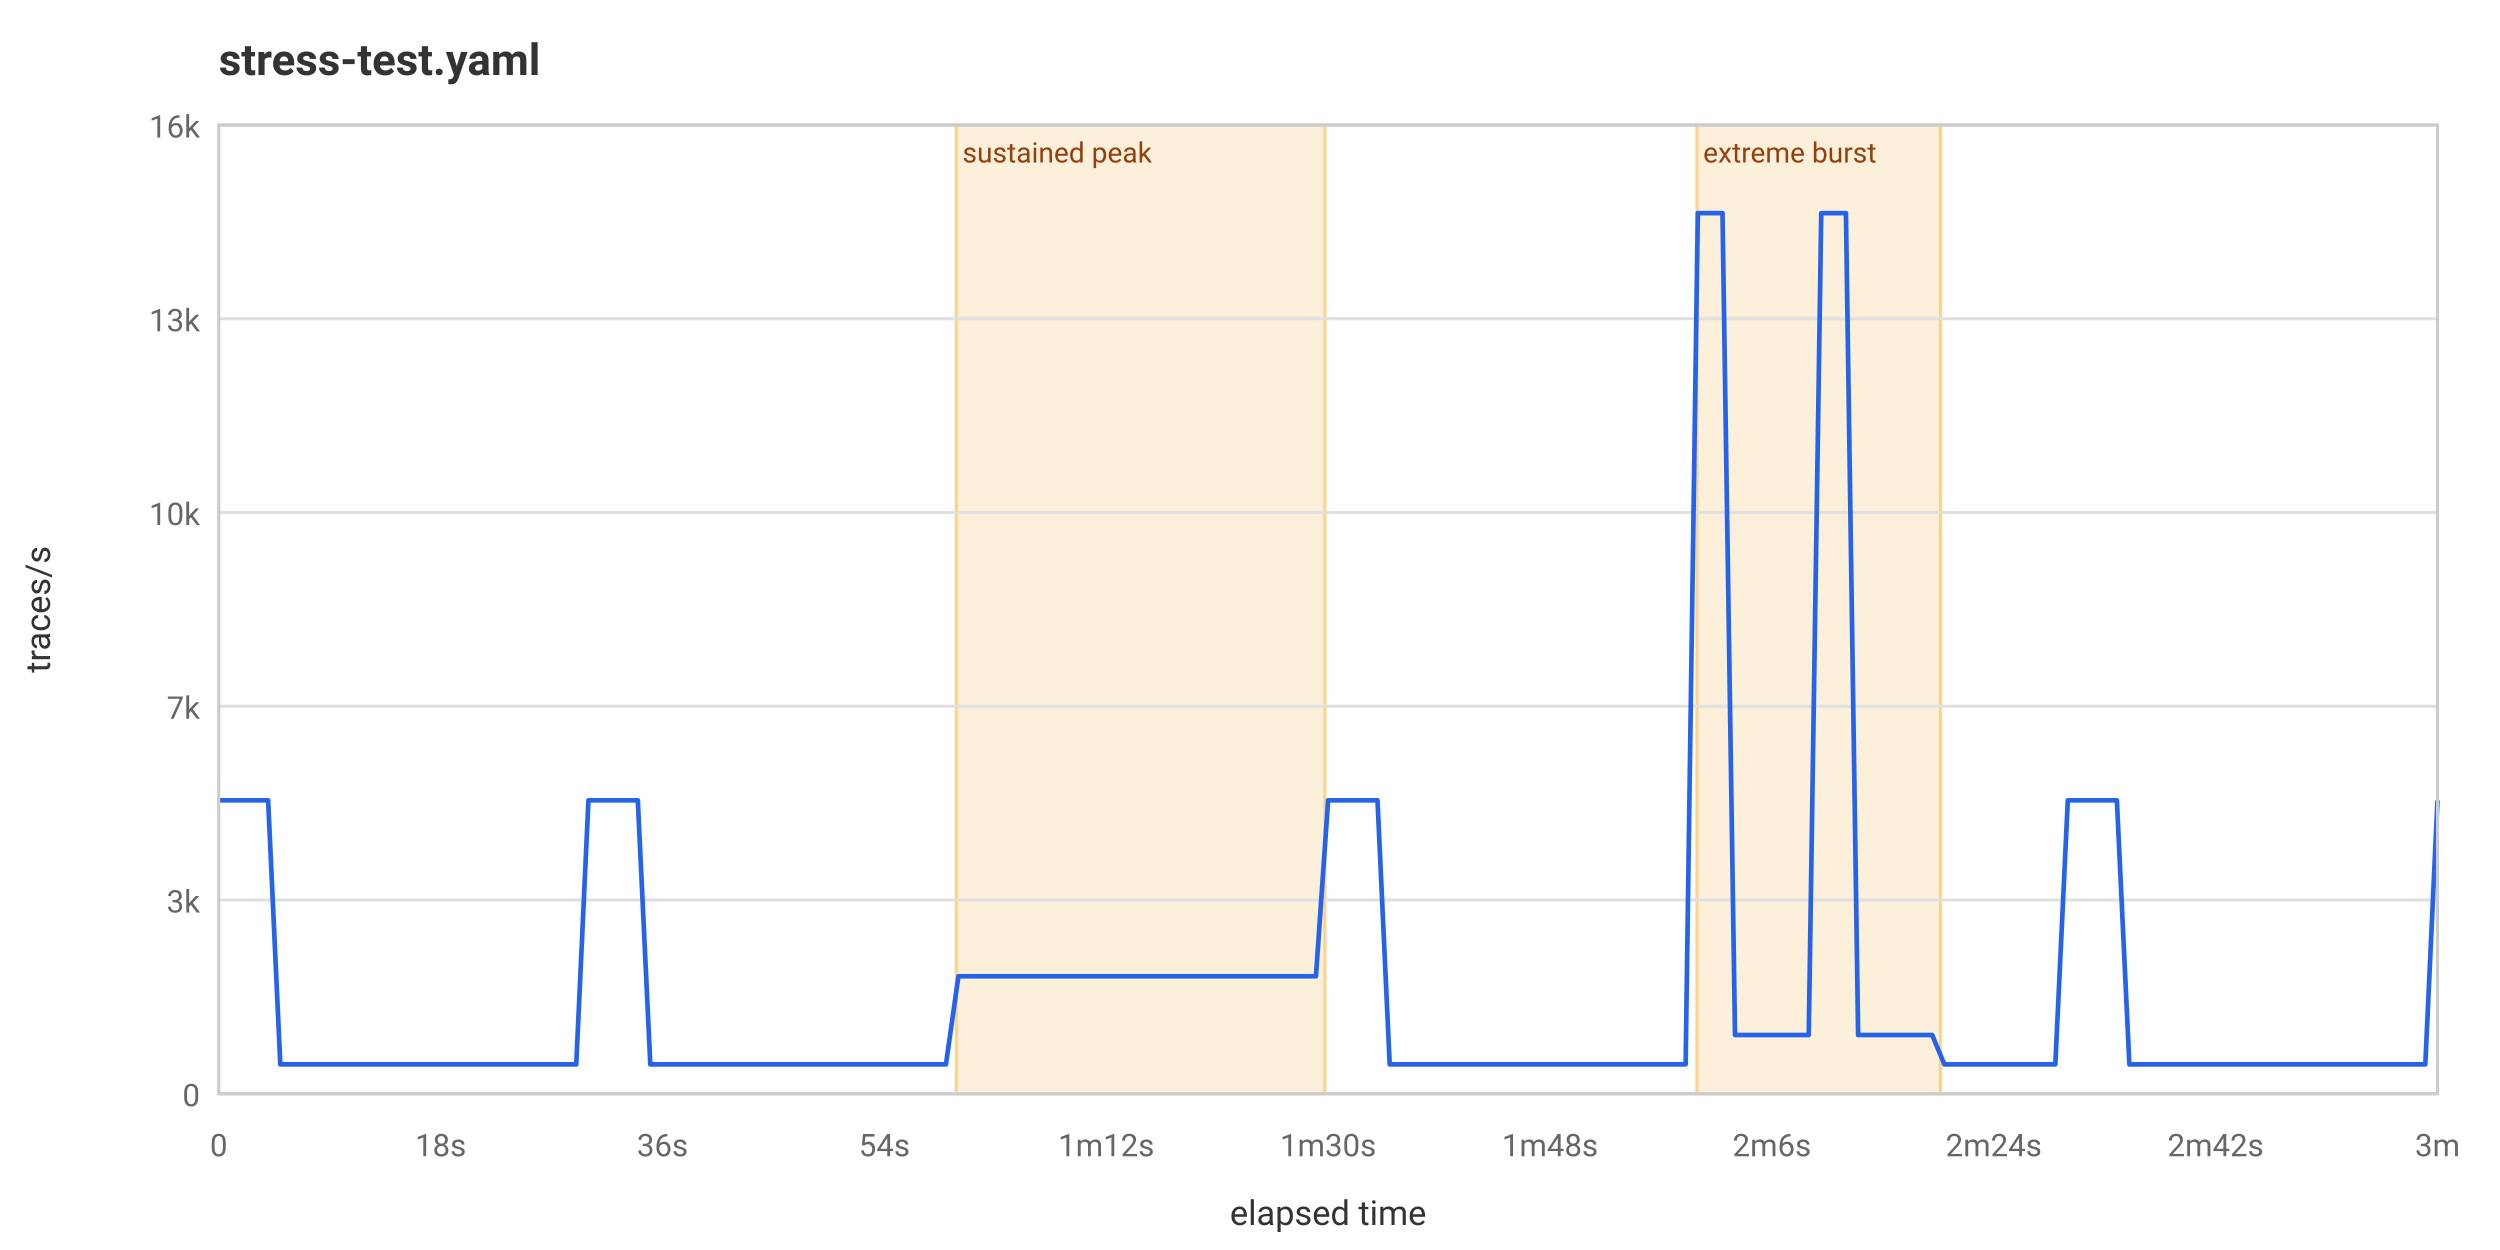
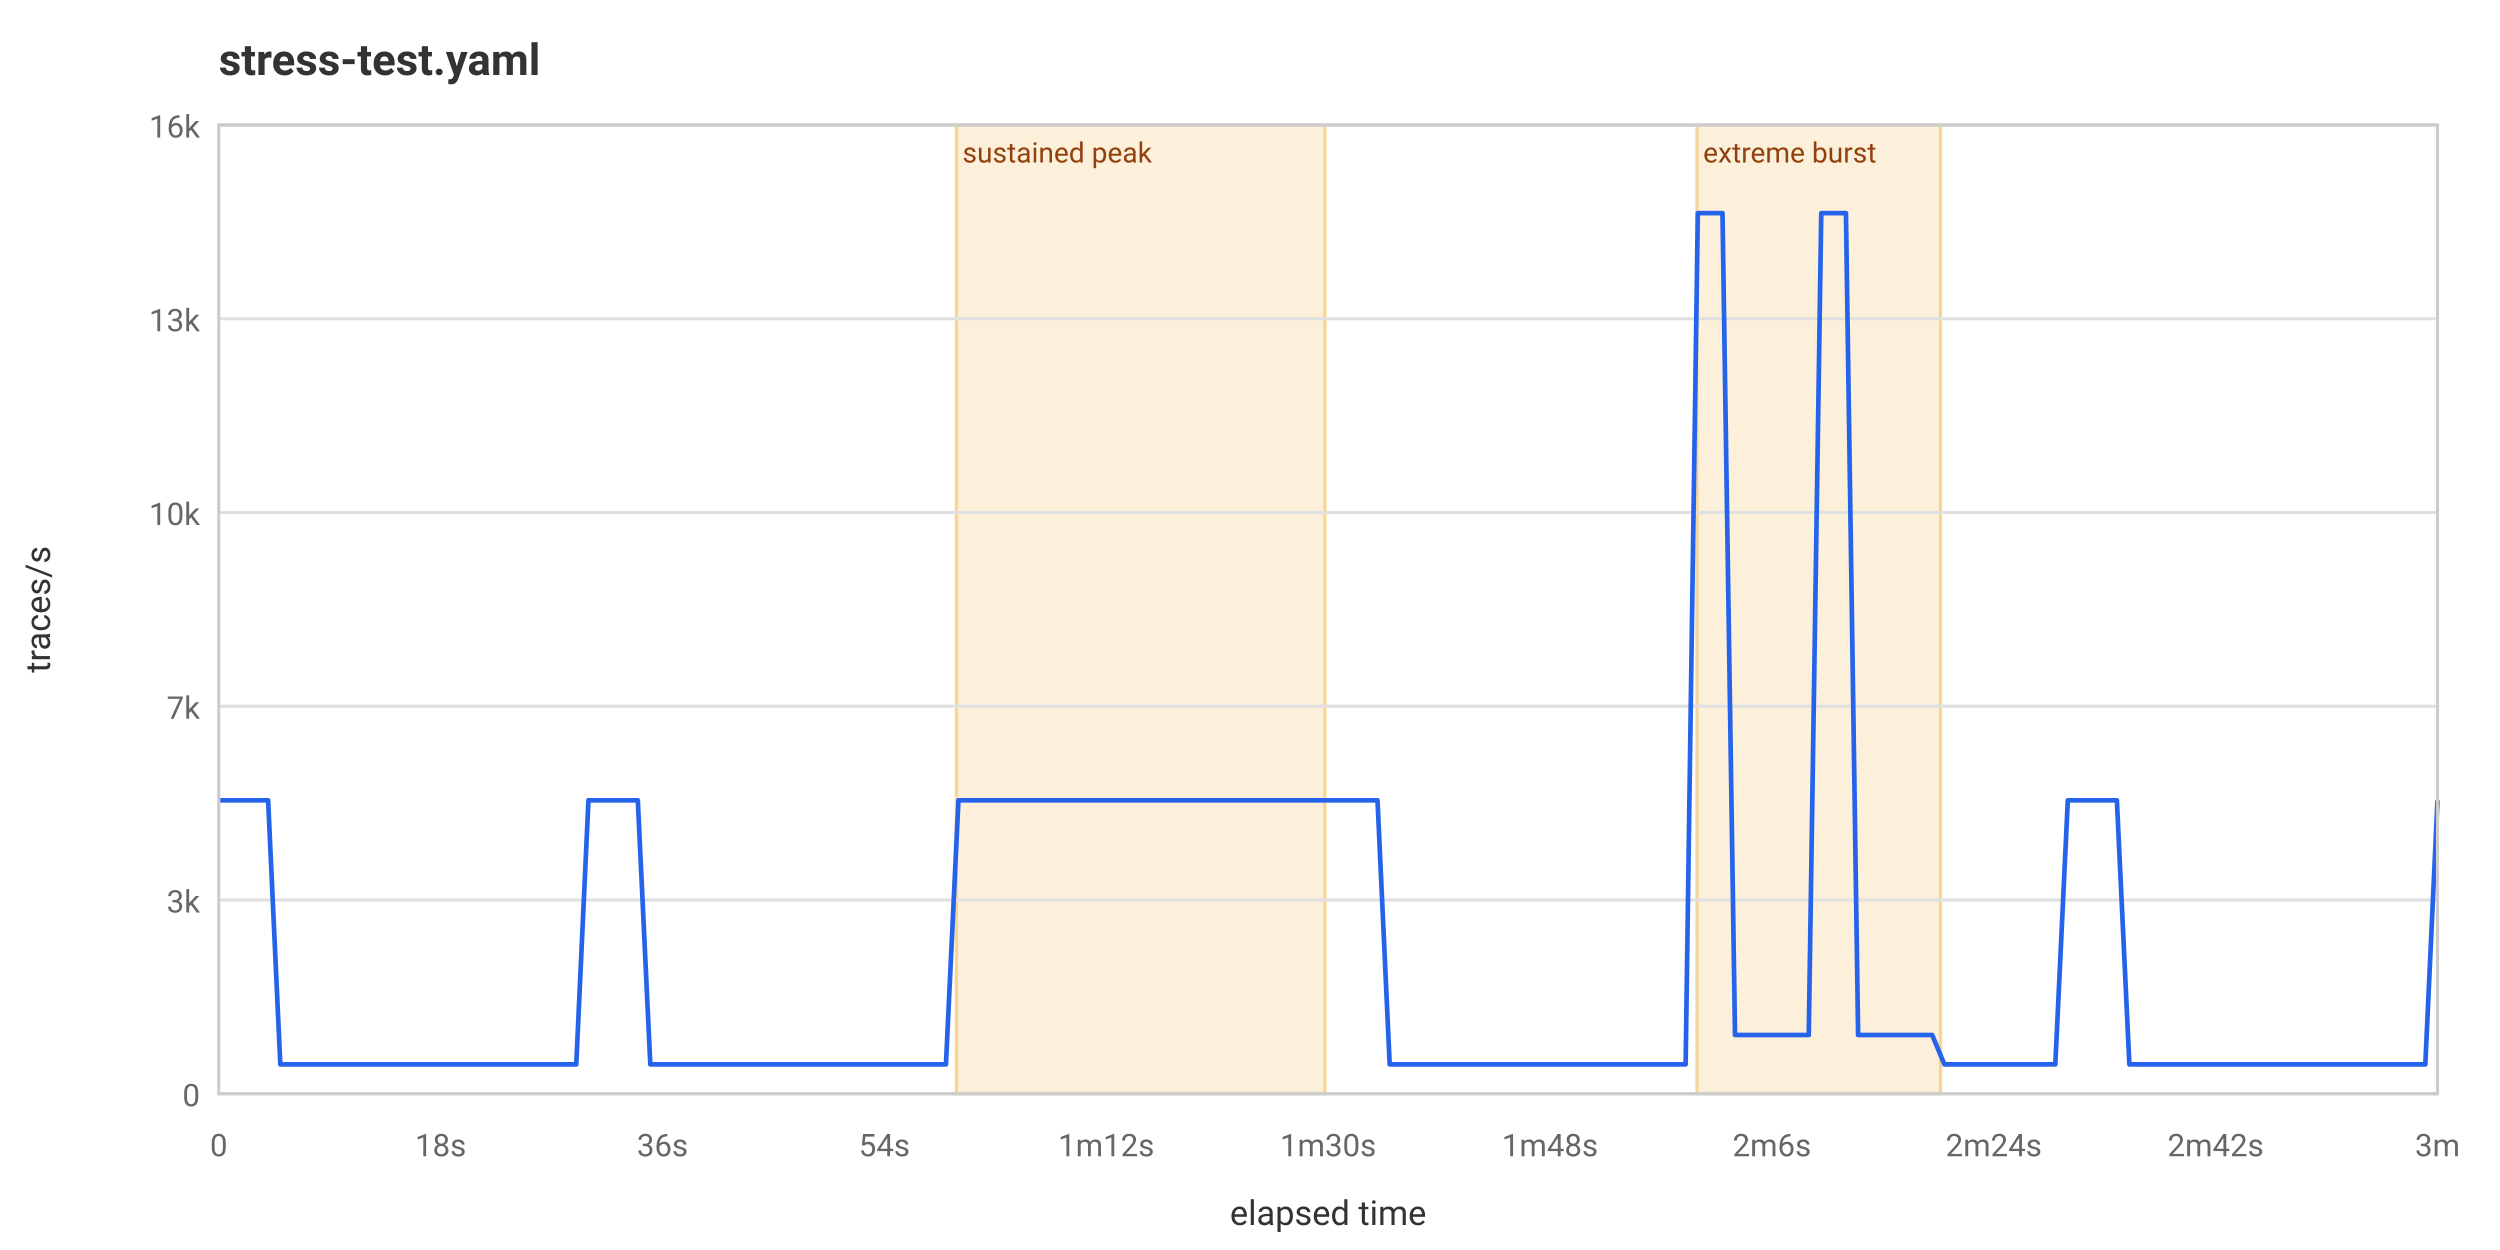
<svg xmlns="http://www.w3.org/2000/svg" viewBox="0 0 800 400" width="800" height="400">
  <style>
  text { font-family: -apple-system, 'Segoe UI', Roboto, sans-serif; fill: #333; }
  .title { font-size: 14px; font-weight: 600; }
  .axis-label { font-size: 11px; }
  .tick-label { font-size: 10px; fill: #666; }
  .grid { stroke: #e0e0e0; stroke-width: 1; }
  .rate-line { fill: none; stroke: #2563eb; stroke-width: 1.5; stroke-linejoin: round; }
  .scenario-rect { fill: #f59e0b; fill-opacity: 0.15; stroke: #f59e0b; stroke-width: 1; stroke-opacity: 0.4; }
  .scenario-label { font-size: 9px; fill: #92400e; }
</style>
  <rect width="800" height="400" fill="white" />
  <text x="70" y="24" class="title">stress-test.yaml</text>
  <rect x="306" y="40" width="118" height="310" class="scenario-rect" />
  <text x="308" y="52" class="scenario-label">sustained peak</text>
  <rect x="543" y="40" width="78" height="310" class="scenario-rect" />
  <text x="545" y="52" class="scenario-label">extreme burst</text>
  <line x1="70" y1="350" x2="780" y2="350" class="grid" />
  <text x="64" y="354" text-anchor="end" class="tick-label">0</text>
  <line x1="70" y1="288" x2="780" y2="288" class="grid" />
  <text x="64" y="292" text-anchor="end" class="tick-label">3k</text>
  <line x1="70" y1="226" x2="780" y2="226" class="grid" />
  <text x="64" y="230" text-anchor="end" class="tick-label">7k</text>
  <line x1="70" y1="164" x2="780" y2="164" class="grid" />
  <text x="64" y="168" text-anchor="end" class="tick-label">10k</text>
  <line x1="70" y1="102" x2="780" y2="102" class="grid" />
  <text x="64" y="106" text-anchor="end" class="tick-label">13k</text>
  <line x1="70" y1="40" x2="780" y2="40" class="grid" />
  <text x="64" y="44" text-anchor="end" class="tick-label">16k</text>
  <text x="70" y="370" text-anchor="middle" class="tick-label">0</text>
  <text x="141" y="370" text-anchor="middle" class="tick-label">18s</text>
  <text x="212" y="370" text-anchor="middle" class="tick-label">36s</text>
  <text x="283" y="370" text-anchor="middle" class="tick-label">54s</text>
  <text x="354" y="370" text-anchor="middle" class="tick-label">1m12s</text>
  <text x="425" y="370" text-anchor="middle" class="tick-label">1m30s</text>
  <text x="496" y="370" text-anchor="middle" class="tick-label">1m48s</text>
  <text x="567" y="370" text-anchor="middle" class="tick-label">2m6s</text>
  <text x="638" y="370" text-anchor="middle" class="tick-label">2m24s</text>
  <text x="709" y="370" text-anchor="middle" class="tick-label">2m42s</text>
  <text x="780" y="370" text-anchor="middle" class="tick-label">3m</text>
  <text x="425" y="392" text-anchor="middle" class="axis-label">elapsed time</text>
  <text x="16" y="195" text-anchor="middle" transform="rotate(-90,16,195)" class="axis-label">traces/s</text>
-   <polyline points="70.0,256.1 73.9,256.1 77.9,256.1 81.8,256.1 85.8,256.1 89.7,340.6 93.7,340.6 97.6,340.6 101.6,340.6 105.5,340.6 109.4,340.6 113.4,340.6 117.3,340.6 121.3,340.6 125.2,340.6 129.2,340.6 133.1,340.6 137.1,340.6 141.0,340.6 144.9,340.6 148.9,340.6 152.8,340.6 156.8,340.6 160.7,340.6 164.7,340.6 168.6,340.6 172.6,340.6 176.5,340.6 180.4,340.6 184.4,340.6 188.3,256.1 192.3,256.1 196.2,256.1 200.2,256.1 204.1,256.1 208.1,340.6 212.0,340.6 215.9,340.6 219.9,340.6 223.8,340.6 227.8,340.6 231.7,340.6 235.7,340.6 239.6,340.6 243.6,340.6 247.5,340.6 251.4,340.6 255.4,340.6 259.3,340.6 263.3,340.6 267.2,340.6 271.2,340.6 275.1,340.6 279.1,340.6 283.0,340.6 286.9,340.6 290.9,340.6 294.8,340.6 298.8,340.6 302.7,340.6 306.7,312.4 310.6,312.4 314.6,312.4 318.5,312.4 322.4,312.4 326.4,312.4 330.3,312.4 334.3,312.4 338.2,312.4 342.2,312.4 346.1,312.4 350.1,312.4 354.0,312.4 357.9,312.4 361.9,312.4 365.8,312.4 369.8,312.4 373.7,312.4 377.7,312.4 381.6,312.4 385.6,312.4 389.5,312.4 393.4,312.4 397.4,312.4 401.3,312.4 405.3,312.4 409.2,312.4 413.2,312.4 417.1,312.4 421.1,312.4 425.0,256.1 428.9,256.1 432.9,256.1 436.8,256.1 440.8,256.1 444.7,340.6 448.7,340.6 452.6,340.6 456.6,340.6 460.5,340.6 464.4,340.6 468.4,340.6 472.3,340.6 476.3,340.6 480.2,340.6 484.2,340.6 488.1,340.6 492.1,340.6 496.0,340.6 499.9,340.6 503.9,340.6 507.8,340.6 511.8,340.6 515.7,340.6 519.7,340.6 523.6,340.6 527.6,340.6 531.5,340.6 535.4,340.6 539.4,340.6 543.3,68.2 547.3,68.2 551.2,68.2 555.2,331.2 559.1,331.2 563.1,331.2 567.0,331.2 570.9,331.2 574.9,331.2 578.8,331.2 582.8,68.2 586.7,68.2 590.7,68.2 594.6,331.2 598.6,331.2 602.5,331.2 606.4,331.2 610.4,331.2 614.3,331.2 618.3,331.2 622.2,340.6 626.2,340.6 630.1,340.6 634.1,340.6 638.0,340.6 641.9,340.6 645.9,340.6 649.8,340.6 653.8,340.6 657.7,340.6 661.7,256.1 665.6,256.1 669.6,256.1 673.5,256.1 677.4,256.1 681.4,340.6 685.3,340.6 689.3,340.6 693.2,340.6 697.2,340.6 701.1,340.6 705.1,340.6 709.0,340.6 712.9,340.6 716.9,340.6 720.8,340.6 724.8,340.6 728.7,340.6 732.7,340.6 736.6,340.6 740.6,340.6 744.5,340.6 748.4,340.6 752.4,340.6 756.3,340.6 760.3,340.6 764.2,340.6 768.2,340.6 772.1,340.6 776.1,340.6 780.0,256.1" class="rate-line" />
+   <polyline points="70.0,256.1 73.9,256.1 77.9,256.1 81.8,256.1 85.8,256.1 89.7,340.6 93.7,340.6 97.6,340.6 101.6,340.6 105.5,340.6 109.4,340.6 113.4,340.6 117.3,340.6 121.3,340.6 125.2,340.6 129.2,340.6 133.1,340.6 137.1,340.6 141.0,340.6 144.9,340.6 148.9,340.6 152.8,340.6 156.8,340.6 160.7,340.6 164.7,340.6 168.6,340.6 172.6,340.6 176.5,340.6 180.4,340.6 184.4,340.6 188.3,256.1 192.3,256.1 196.2,256.1 200.2,256.1 204.1,256.1 208.1,340.6 212.0,340.6 215.9,340.6 219.9,340.6 223.8,340.6 227.8,340.6 231.7,340.6 235.7,340.6 239.6,340.6 243.6,340.6 247.5,340.6 251.4,340.6 255.4,340.6 259.3,340.6 263.3,340.6 267.2,340.6 271.2,340.6 275.1,340.6 279.1,340.6 283.0,340.6 286.9,340.6 290.9,340.6 294.8,340.6 298.8,340.6 302.7,340.6 306.7,256.1 310.6,256.1 314.6,256.1 318.5,256.1 322.4,256.1 326.4,256.1 330.3,256.1 334.3,256.1 338.2,256.1 342.2,256.1 346.1,256.1 350.1,256.1 354.0,256.1 357.9,256.1 361.9,256.1 365.8,256.1 369.8,256.1 373.7,256.1 377.7,256.1 381.6,256.1 385.6,256.1 389.5,256.1 393.4,256.1 397.4,256.1 401.3,256.1 405.3,256.1 409.2,256.1 413.2,256.1 417.1,256.1 421.1,256.1 425.0,256.1 428.9,256.1 432.9,256.1 436.8,256.1 440.8,256.1 444.7,340.6 448.7,340.6 452.6,340.6 456.6,340.6 460.5,340.6 464.4,340.6 468.4,340.6 472.3,340.6 476.3,340.6 480.2,340.6 484.2,340.6 488.1,340.6 492.1,340.6 496.0,340.6 499.9,340.6 503.9,340.6 507.8,340.6 511.8,340.6 515.7,340.6 519.7,340.6 523.6,340.6 527.6,340.6 531.5,340.6 535.4,340.6 539.4,340.6 543.3,68.2 547.3,68.2 551.2,68.2 555.2,331.2 559.1,331.2 563.1,331.2 567.0,331.2 570.9,331.2 574.9,331.2 578.8,331.2 582.8,68.2 586.7,68.2 590.7,68.2 594.6,331.2 598.6,331.2 602.5,331.2 606.4,331.2 610.4,331.2 614.3,331.2 618.3,331.2 622.2,340.6 626.2,340.6 630.1,340.6 634.1,340.6 638.0,340.6 641.9,340.6 645.9,340.6 649.8,340.6 653.8,340.6 657.7,340.6 661.7,256.1 665.6,256.1 669.6,256.1 673.5,256.1 677.4,256.1 681.4,340.6 685.3,340.6 689.3,340.6 693.2,340.6 697.2,340.6 701.1,340.6 705.1,340.6 709.0,340.6 712.9,340.6 716.9,340.6 720.8,340.6 724.8,340.6 728.7,340.6 732.7,340.6 736.6,340.6 740.6,340.6 744.5,340.6 748.4,340.6 752.4,340.6 756.3,340.6 760.3,340.6 764.2,340.6 768.2,340.6 772.1,340.6 776.1,340.6 780.0,256.1" class="rate-line" />
  <rect x="70" y="40" width="710" height="310" fill="none" stroke="#ccc" stroke-width="1" />
</svg>
